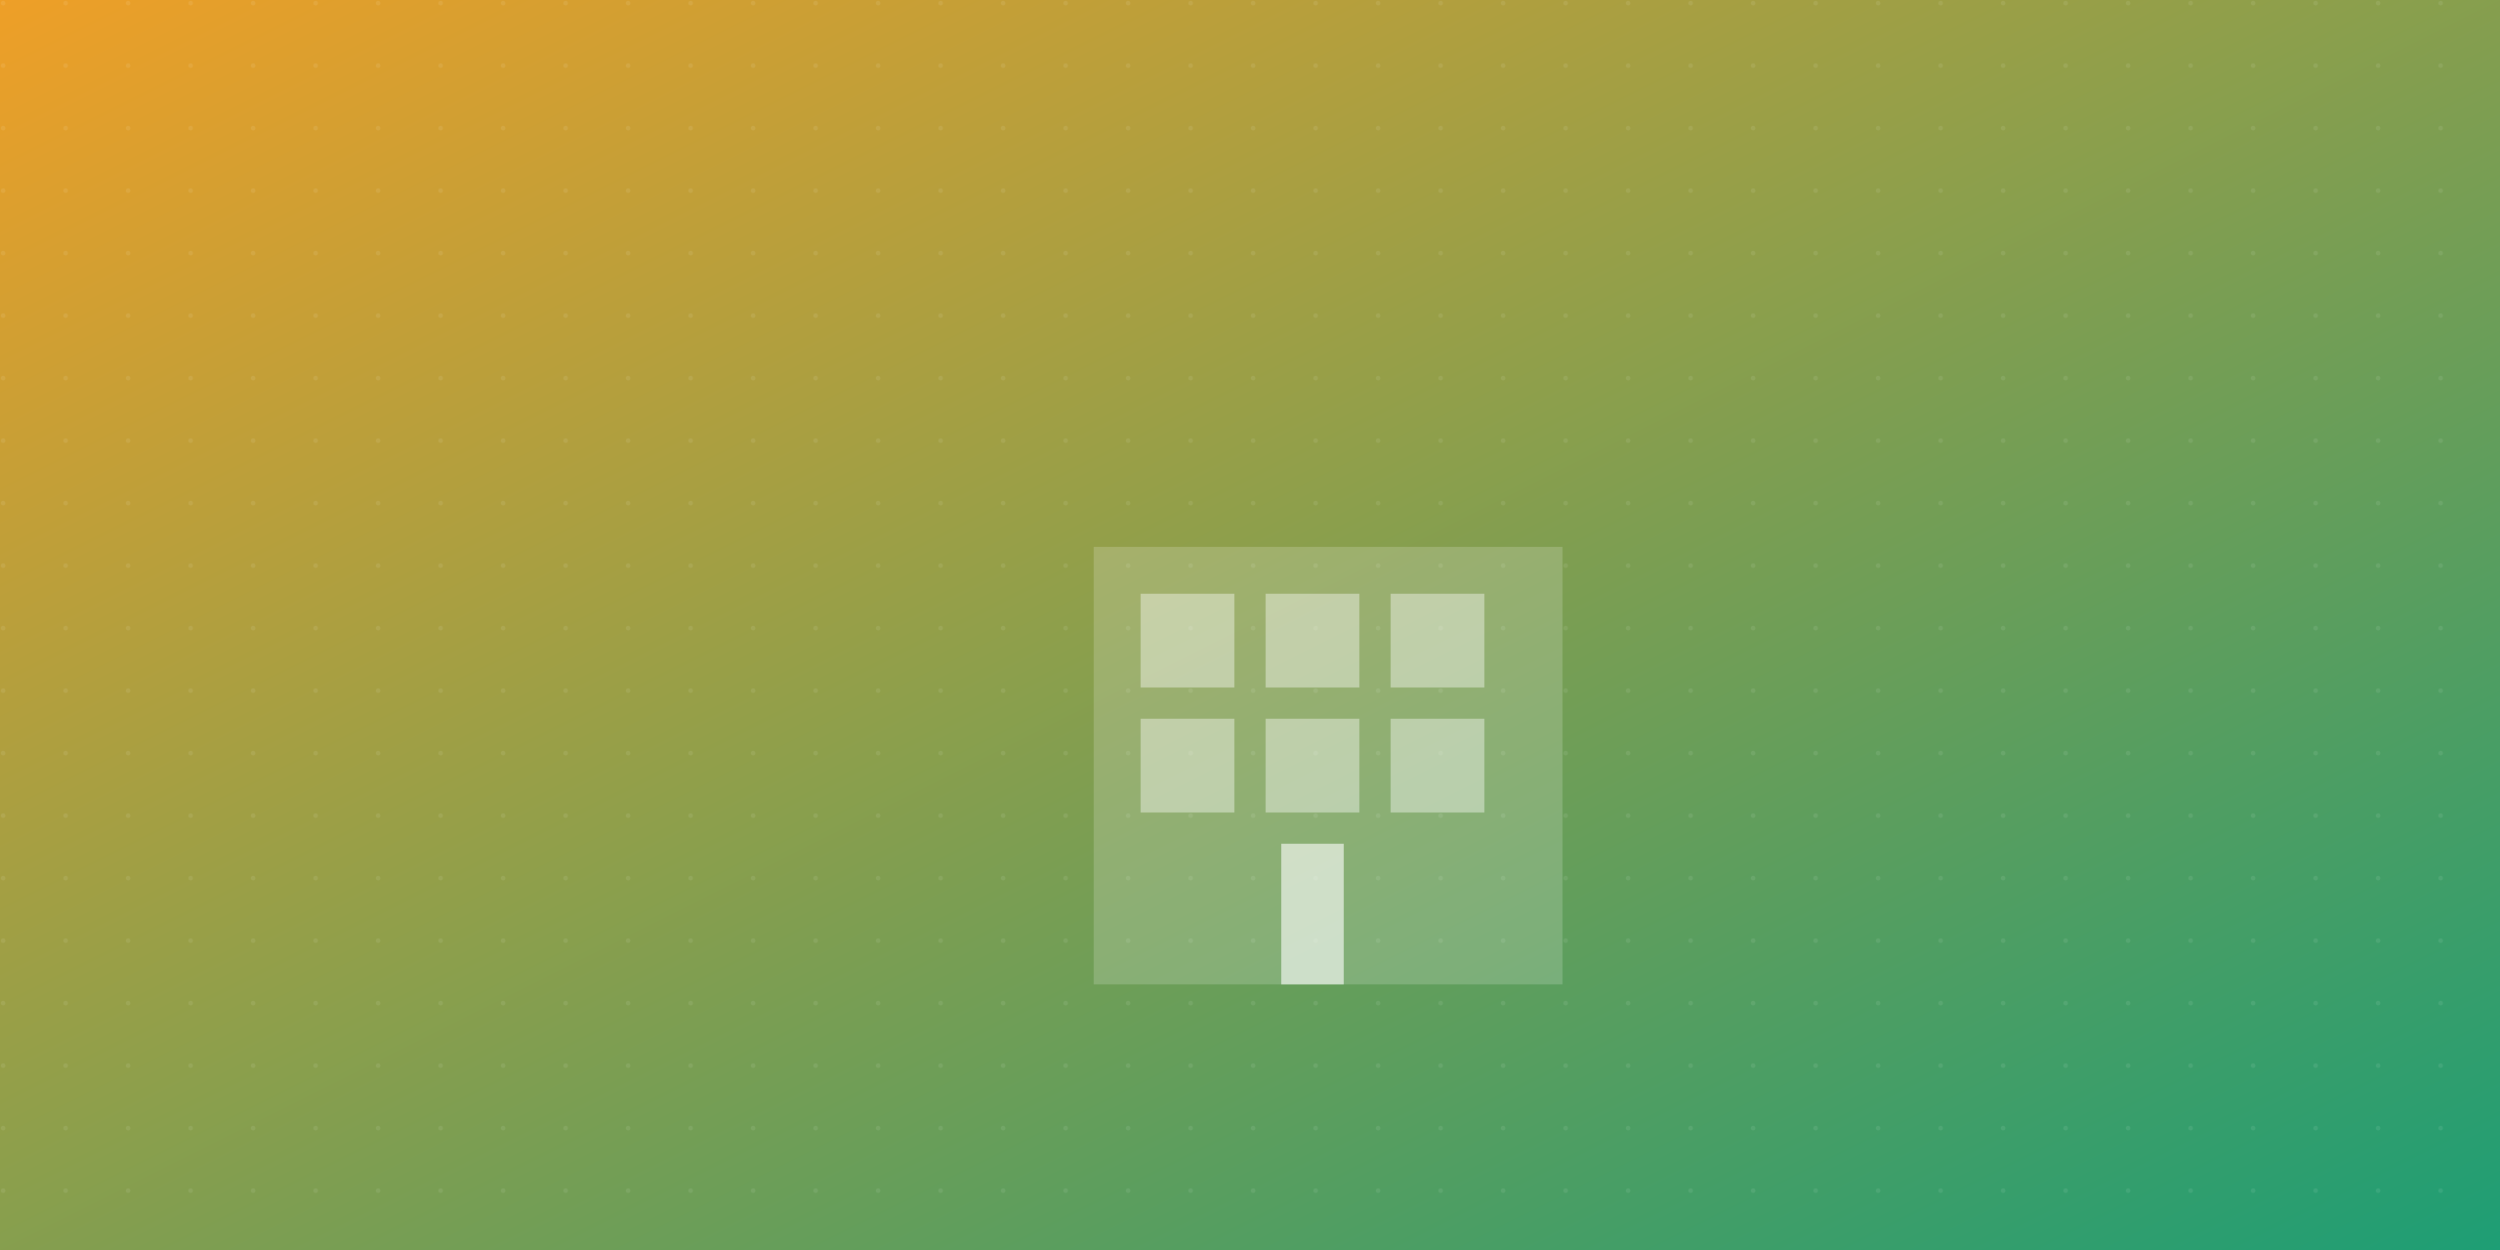
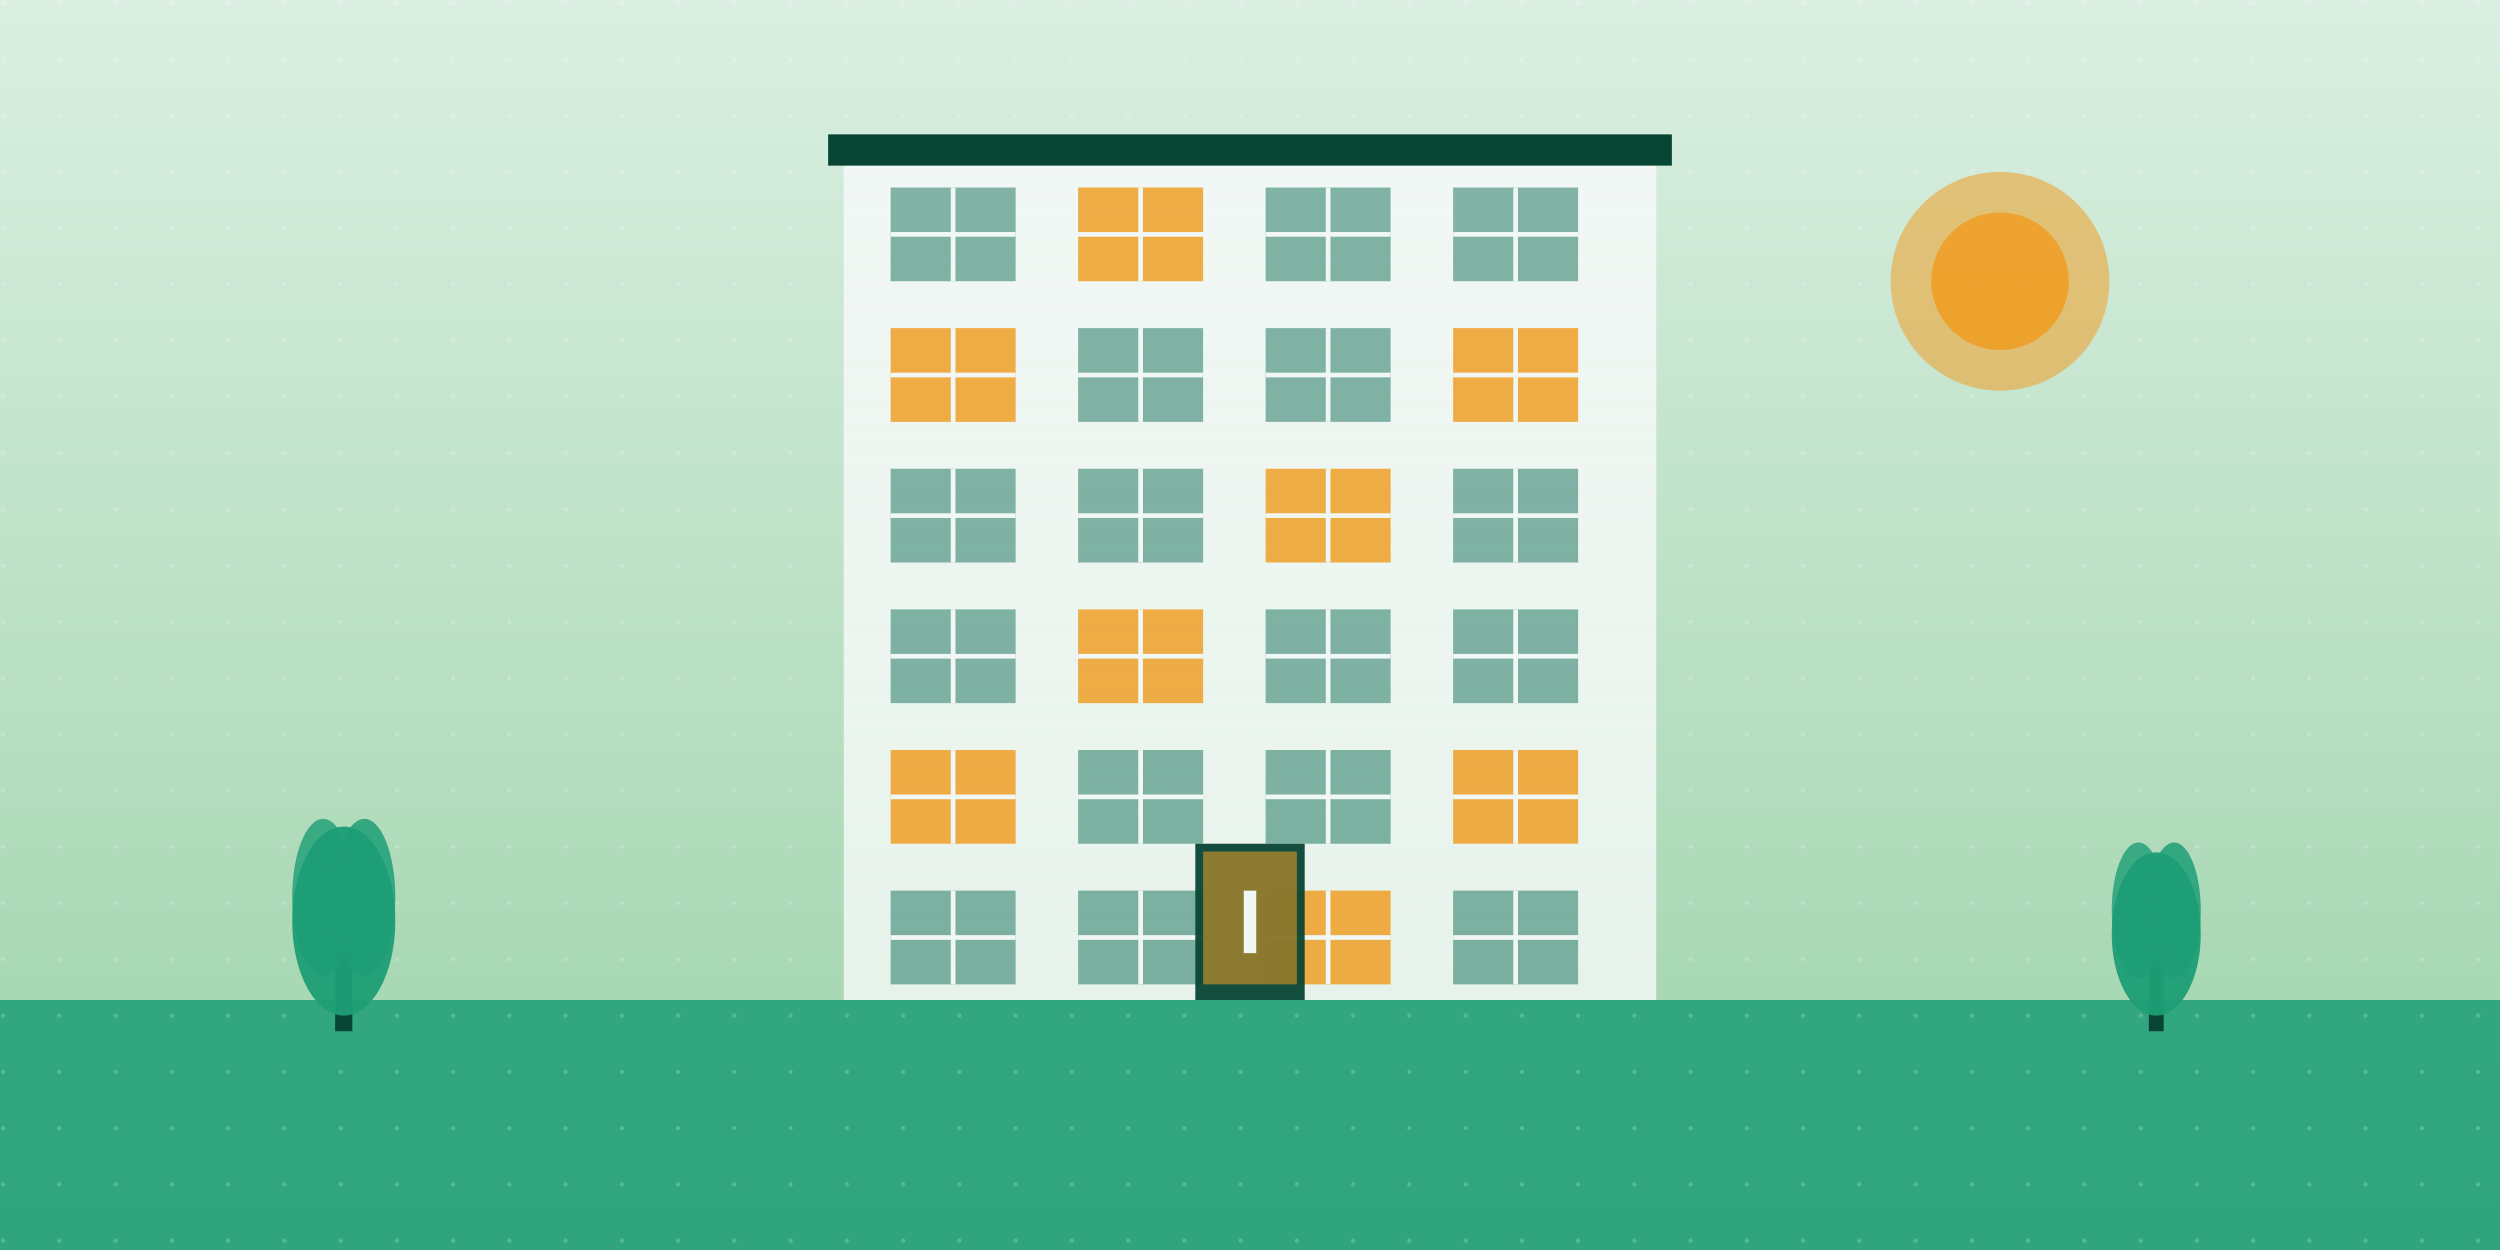
<svg xmlns="http://www.w3.org/2000/svg" viewBox="0 0 1600 800" preserveAspectRatio="xMidYMid slice">
  <defs>
-     <linearGradient id="g" x1="0" y1="0" x2="1" y2="1">
-       <stop offset="0" stop-color="#EF9F27" />
-       <stop offset="1" stop-color="#1D9E75" />
+     <linearGradient id="sky" x1="0" y1="0" x2="0" y2="1">
+       <stop offset="0" stop-color="#DBEFE2" />
+       <stop offset="1" stop-color="#9BD2A8" />
    </linearGradient>
-     <pattern id="dots" width="40" height="40" patternUnits="userSpaceOnUse">
-       <circle cx="2" cy="2" r="1.5" fill="white" opacity="0.08" />
+     <linearGradient id="wallG" x1="0" y1="0" x2="0" y2="1">
+       <stop offset="0" stop-color="#F1F7F4" />
+       <stop offset="1" stop-color="#F1F7F4" stop-opacity="0.85" />
+     </linearGradient>
+     <pattern id="dots" width="36" height="36" patternUnits="userSpaceOnUse">
+       <circle cx="2" cy="2" r="1.4" fill="white" opacity="0.18" />
    </pattern>
  </defs>
-   <rect width="1600" height="800" fill="url(#g)" />
+   <rect width="1600" height="800" fill="url(#sky)" />
  <rect width="1600" height="800" fill="url(#dots)" />
-   <rect x="700" y="350" width="300" height="280" fill="white" opacity="0.18" />
-   <rect x="730" y="380" width="60" height="60" fill="white" opacity="0.4" />
-   <rect x="810" y="380" width="60" height="60" fill="white" opacity="0.4" />
-   <rect x="890" y="380" width="60" height="60" fill="white" opacity="0.4" />
-   <rect x="730" y="460" width="60" height="60" fill="white" opacity="0.4" />
-   <rect x="810" y="460" width="60" height="60" fill="white" opacity="0.4" />
-   <rect x="890" y="460" width="60" height="60" fill="white" opacity="0.4" />
-   <rect x="820" y="540" width="40" height="90" fill="white" opacity="0.6" />
+   <rect x="0" y="640" width="1600" height="160" fill="#1D9E75" opacity="0.85" />
+   <rect x="0" y="640" width="1600" height="160" fill="url(#dots)" />
+   <rect x="214.5" y="599.5" width="11" height="60.5" fill="#094534" />
+   <ellipse cx="220" cy="589.5" rx="33" ry="60.5" fill="#1D9E75" opacity="0.95" />
+   <ellipse cx="206.8" cy="574.5" rx="19.8" ry="50.417" fill="#1D9E75" opacity="0.8" />
+   <ellipse cx="233.2" cy="574.5" rx="19.8" ry="50.417" fill="#1D9E75" opacity="0.85" />
+   <rect x="1375.25" y="607.75" width="9.5" height="52.25" fill="#094534" />
+   <ellipse cx="1380" cy="597.75" rx="28.5" ry="52.25" fill="#1D9E75" opacity="0.95" />
+   <ellipse cx="1368.6" cy="582.75" rx="17.1" ry="43.542" fill="#1D9E75" opacity="0.8" />
+   <ellipse cx="1391.4" cy="582.75" rx="17.1" ry="43.542" fill="#1D9E75" opacity="0.85" />
+   <circle cx="1280" cy="180" r="70" fill="#EF9F27" opacity="0.55" />
+   <circle cx="1280" cy="180" r="44" fill="#EF9F27" opacity="0.9" />
+   <rect x="540" y="100" width="520" height="540" fill="url(#wallG)" />
+   <rect x="530" y="86" width="540" height="20" fill="#094534" />
+   <rect x="570" y="120" width="80" height="60" fill="#0F6E56" opacity="0.5" />
+   <line x1="610" y1="120" x2="610" y2="180" stroke="#F1F7F4" stroke-width="3" />
+   <line x1="570" y1="150" x2="650" y2="150" stroke="#F1F7F4" stroke-width="3" />
+   <rect x="690" y="120" width="80" height="60" fill="#EF9F27" opacity="0.85" />
+   <line x1="730" y1="120" x2="730" y2="180" stroke="#F1F7F4" stroke-width="3" />
+   <line x1="690" y1="150" x2="770" y2="150" stroke="#F1F7F4" stroke-width="3" />
+   <rect x="810" y="120" width="80" height="60" fill="#0F6E56" opacity="0.5" />
+   <line x1="850" y1="120" x2="850" y2="180" stroke="#F1F7F4" stroke-width="3" />
+   <line x1="810" y1="150" x2="890" y2="150" stroke="#F1F7F4" stroke-width="3" />
+   <rect x="930" y="120" width="80" height="60" fill="#0F6E56" opacity="0.5" />
+   <line x1="970" y1="120" x2="970" y2="180" stroke="#F1F7F4" stroke-width="3" />
+   <line x1="930" y1="150" x2="1010" y2="150" stroke="#F1F7F4" stroke-width="3" />
+   <rect x="570" y="210" width="80" height="60" fill="#EF9F27" opacity="0.85" />
+   <line x1="610" y1="210" x2="610" y2="270" stroke="#F1F7F4" stroke-width="3" />
+   <line x1="570" y1="240" x2="650" y2="240" stroke="#F1F7F4" stroke-width="3" />
+   <rect x="690" y="210" width="80" height="60" fill="#0F6E56" opacity="0.5" />
+   <line x1="730" y1="210" x2="730" y2="270" stroke="#F1F7F4" stroke-width="3" />
+   <line x1="690" y1="240" x2="770" y2="240" stroke="#F1F7F4" stroke-width="3" />
+   <rect x="810" y="210" width="80" height="60" fill="#0F6E56" opacity="0.5" />
+   <line x1="850" y1="210" x2="850" y2="270" stroke="#F1F7F4" stroke-width="3" />
+   <line x1="810" y1="240" x2="890" y2="240" stroke="#F1F7F4" stroke-width="3" />
+   <rect x="930" y="210" width="80" height="60" fill="#EF9F27" opacity="0.85" />
+   <line x1="970" y1="210" x2="970" y2="270" stroke="#F1F7F4" stroke-width="3" />
+   <line x1="930" y1="240" x2="1010" y2="240" stroke="#F1F7F4" stroke-width="3" />
+   <rect x="570" y="300" width="80" height="60" fill="#0F6E56" opacity="0.5" />
+   <line x1="610" y1="300" x2="610" y2="360" stroke="#F1F7F4" stroke-width="3" />
+   <line x1="570" y1="330" x2="650" y2="330" stroke="#F1F7F4" stroke-width="3" />
+   <rect x="690" y="300" width="80" height="60" fill="#0F6E56" opacity="0.5" />
+   <line x1="730" y1="300" x2="730" y2="360" stroke="#F1F7F4" stroke-width="3" />
+   <line x1="690" y1="330" x2="770" y2="330" stroke="#F1F7F4" stroke-width="3" />
+   <rect x="810" y="300" width="80" height="60" fill="#EF9F27" opacity="0.85" />
+   <line x1="850" y1="300" x2="850" y2="360" stroke="#F1F7F4" stroke-width="3" />
+   <line x1="810" y1="330" x2="890" y2="330" stroke="#F1F7F4" stroke-width="3" />
+   <rect x="930" y="300" width="80" height="60" fill="#0F6E56" opacity="0.5" />
+   <line x1="970" y1="300" x2="970" y2="360" stroke="#F1F7F4" stroke-width="3" />
+   <line x1="930" y1="330" x2="1010" y2="330" stroke="#F1F7F4" stroke-width="3" />
+   <rect x="570" y="390" width="80" height="60" fill="#0F6E56" opacity="0.5" />
+   <line x1="610" y1="390" x2="610" y2="450" stroke="#F1F7F4" stroke-width="3" />
+   <line x1="570" y1="420" x2="650" y2="420" stroke="#F1F7F4" stroke-width="3" />
+   <rect x="690" y="390" width="80" height="60" fill="#EF9F27" opacity="0.85" />
+   <line x1="730" y1="390" x2="730" y2="450" stroke="#F1F7F4" stroke-width="3" />
+   <line x1="690" y1="420" x2="770" y2="420" stroke="#F1F7F4" stroke-width="3" />
+   <rect x="810" y="390" width="80" height="60" fill="#0F6E56" opacity="0.5" />
+   <line x1="850" y1="390" x2="850" y2="450" stroke="#F1F7F4" stroke-width="3" />
+   <line x1="810" y1="420" x2="890" y2="420" stroke="#F1F7F4" stroke-width="3" />
+   <rect x="930" y="390" width="80" height="60" fill="#0F6E56" opacity="0.5" />
+   <line x1="970" y1="390" x2="970" y2="450" stroke="#F1F7F4" stroke-width="3" />
+   <line x1="930" y1="420" x2="1010" y2="420" stroke="#F1F7F4" stroke-width="3" />
+   <rect x="570" y="480" width="80" height="60" fill="#EF9F27" opacity="0.85" />
+   <line x1="610" y1="480" x2="610" y2="540" stroke="#F1F7F4" stroke-width="3" />
+   <line x1="570" y1="510" x2="650" y2="510" stroke="#F1F7F4" stroke-width="3" />
+   <rect x="690" y="480" width="80" height="60" fill="#0F6E56" opacity="0.5" />
+   <line x1="730" y1="480" x2="730" y2="540" stroke="#F1F7F4" stroke-width="3" />
+   <line x1="690" y1="510" x2="770" y2="510" stroke="#F1F7F4" stroke-width="3" />
+   <rect x="810" y="480" width="80" height="60" fill="#0F6E56" opacity="0.5" />
+   <line x1="850" y1="480" x2="850" y2="540" stroke="#F1F7F4" stroke-width="3" />
+   <line x1="810" y1="510" x2="890" y2="510" stroke="#F1F7F4" stroke-width="3" />
+   <rect x="930" y="480" width="80" height="60" fill="#EF9F27" opacity="0.85" />
+   <line x1="970" y1="480" x2="970" y2="540" stroke="#F1F7F4" stroke-width="3" />
+   <line x1="930" y1="510" x2="1010" y2="510" stroke="#F1F7F4" stroke-width="3" />
+   <rect x="570" y="570" width="80" height="60" fill="#0F6E56" opacity="0.5" />
+   <line x1="610" y1="570" x2="610" y2="630" stroke="#F1F7F4" stroke-width="3" />
+   <line x1="570" y1="600" x2="650" y2="600" stroke="#F1F7F4" stroke-width="3" />
+   <rect x="690" y="570" width="80" height="60" fill="#0F6E56" opacity="0.5" />
+   <line x1="730" y1="570" x2="730" y2="630" stroke="#F1F7F4" stroke-width="3" />
+   <line x1="690" y1="600" x2="770" y2="600" stroke="#F1F7F4" stroke-width="3" />
+   <rect x="810" y="570" width="80" height="60" fill="#EF9F27" opacity="0.85" />
+   <line x1="850" y1="570" x2="850" y2="630" stroke="#F1F7F4" stroke-width="3" />
+   <line x1="810" y1="600" x2="890" y2="600" stroke="#F1F7F4" stroke-width="3" />
+   <rect x="930" y="570" width="80" height="60" fill="#0F6E56" opacity="0.5" />
+   <line x1="970" y1="570" x2="970" y2="630" stroke="#F1F7F4" stroke-width="3" />
+   <line x1="930" y1="600" x2="1010" y2="600" stroke="#F1F7F4" stroke-width="3" />
+   <rect x="765" y="540" width="70" height="100" fill="#094534" opacity="0.95" />
+   <rect x="770" y="545" width="60" height="85" fill="#EF9F27" opacity="0.55" />
+   <rect x="796" y="570" width="8" height="40" fill="#F1F7F4" />
</svg>
